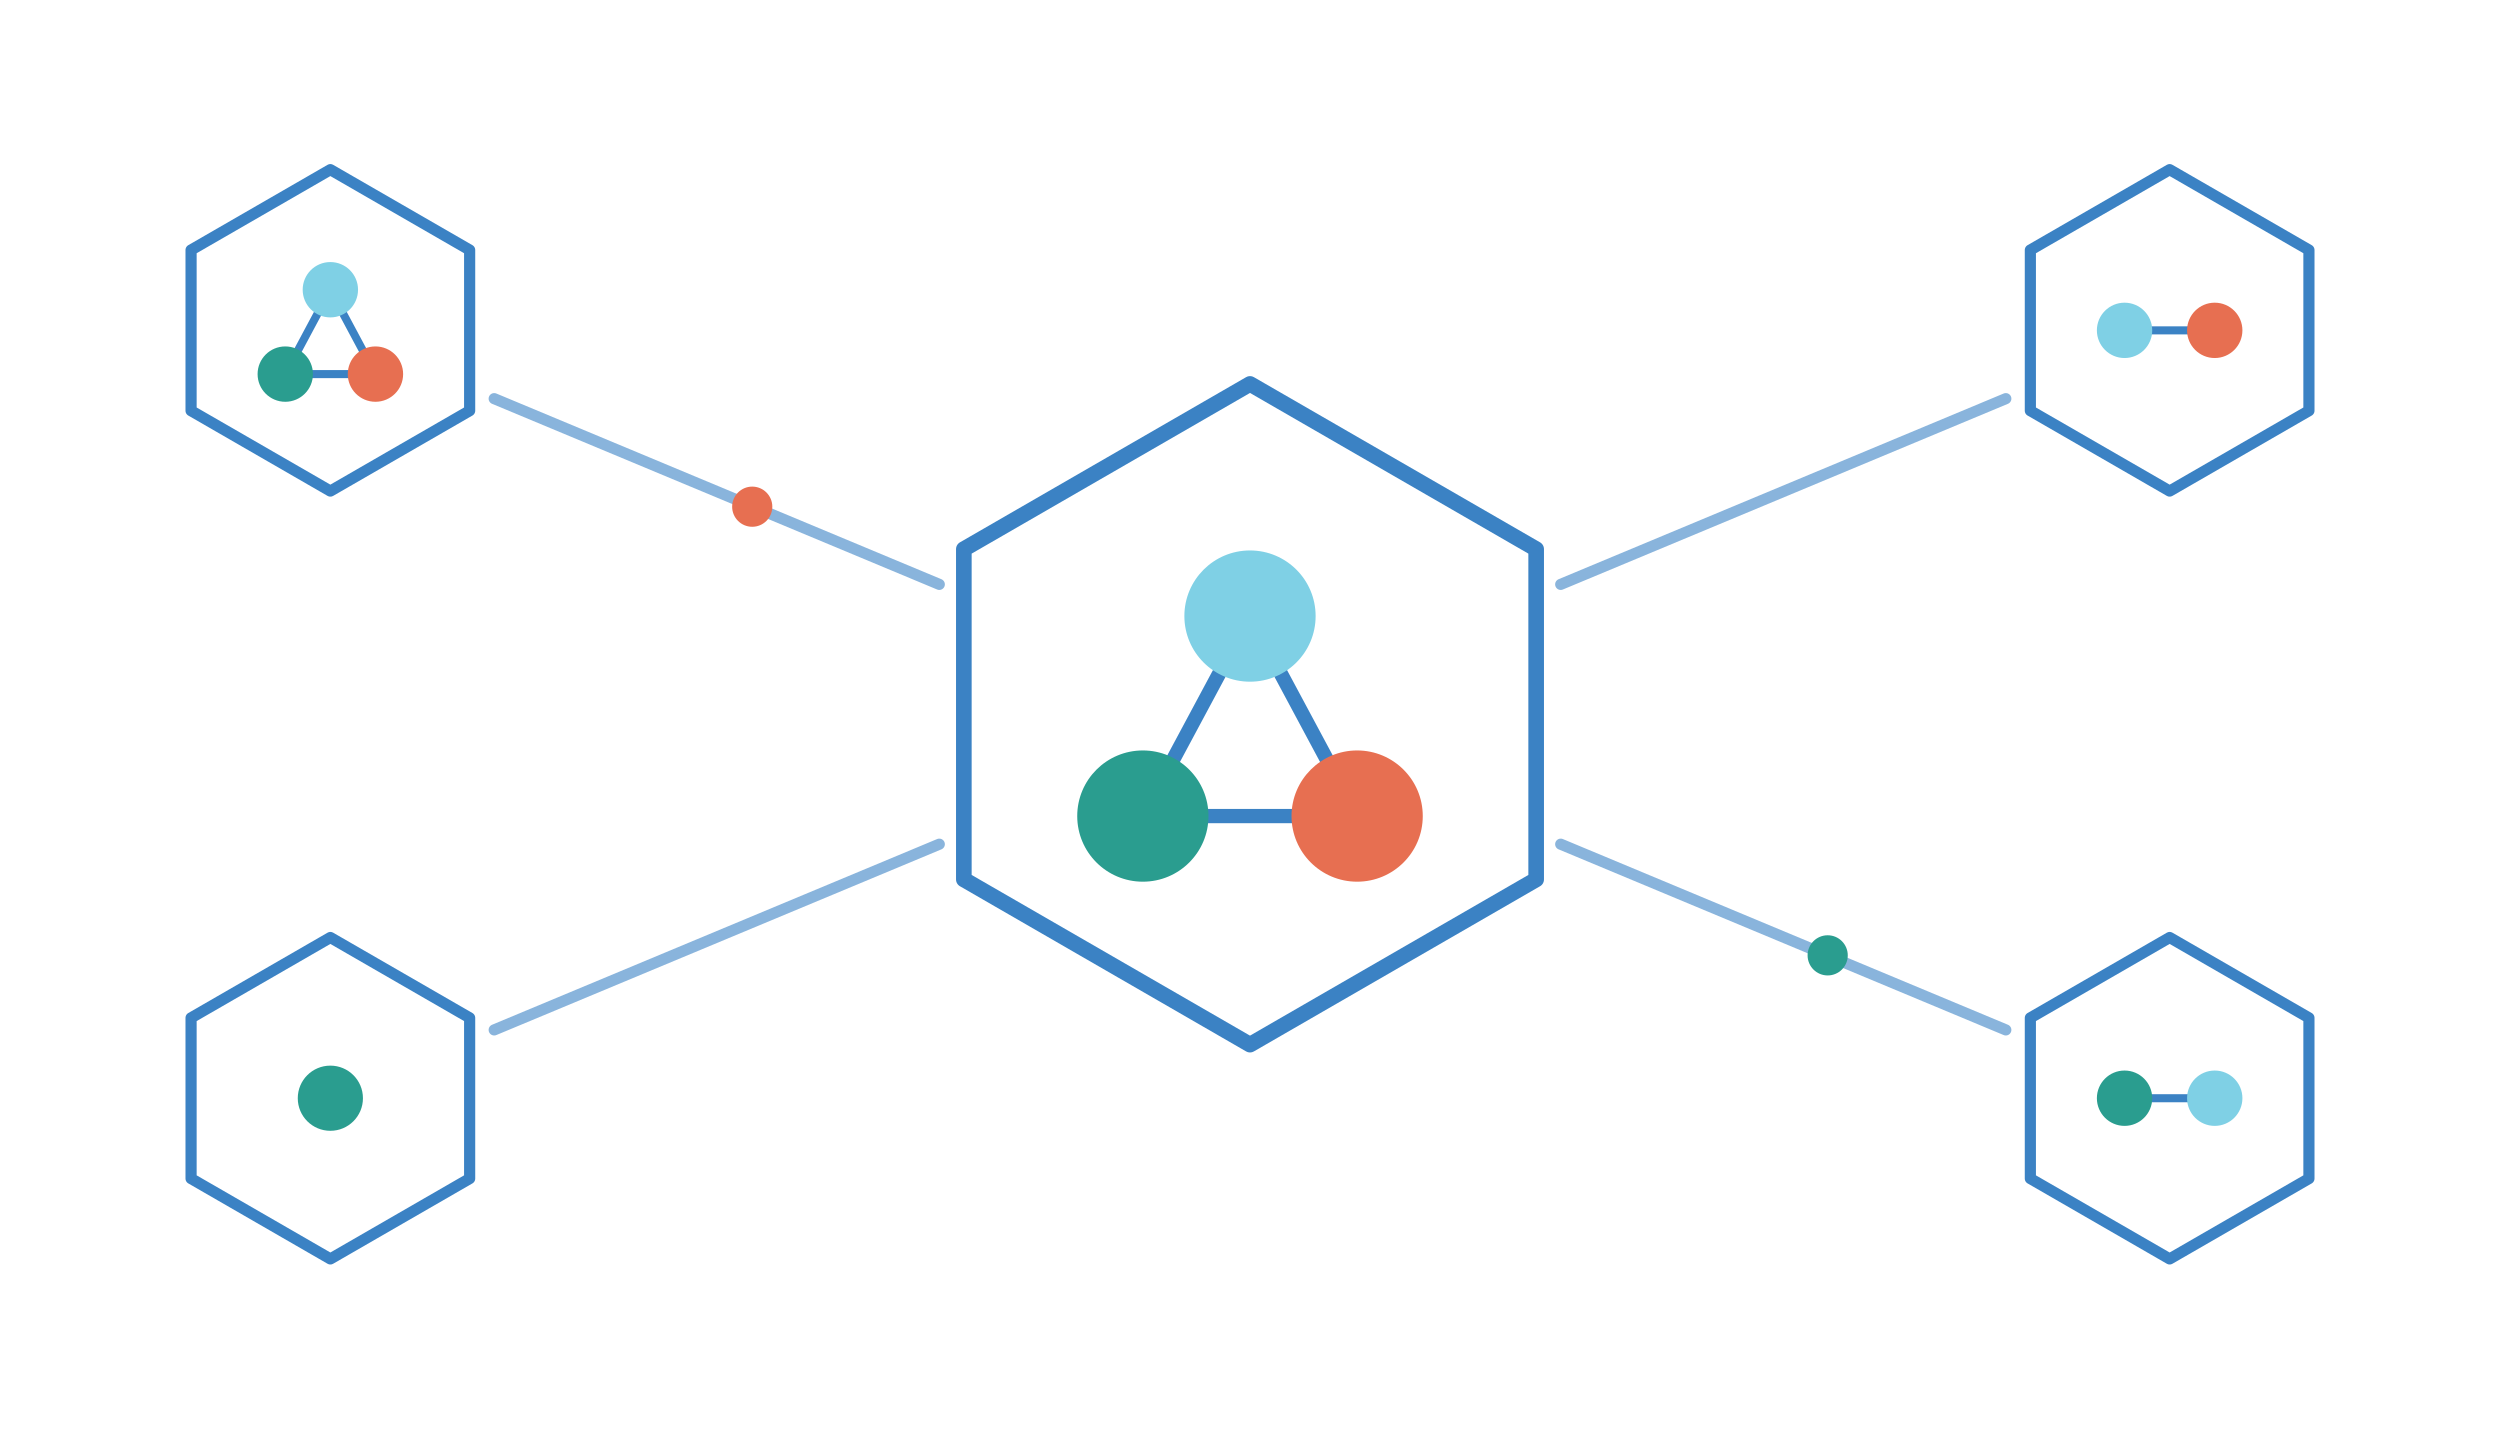
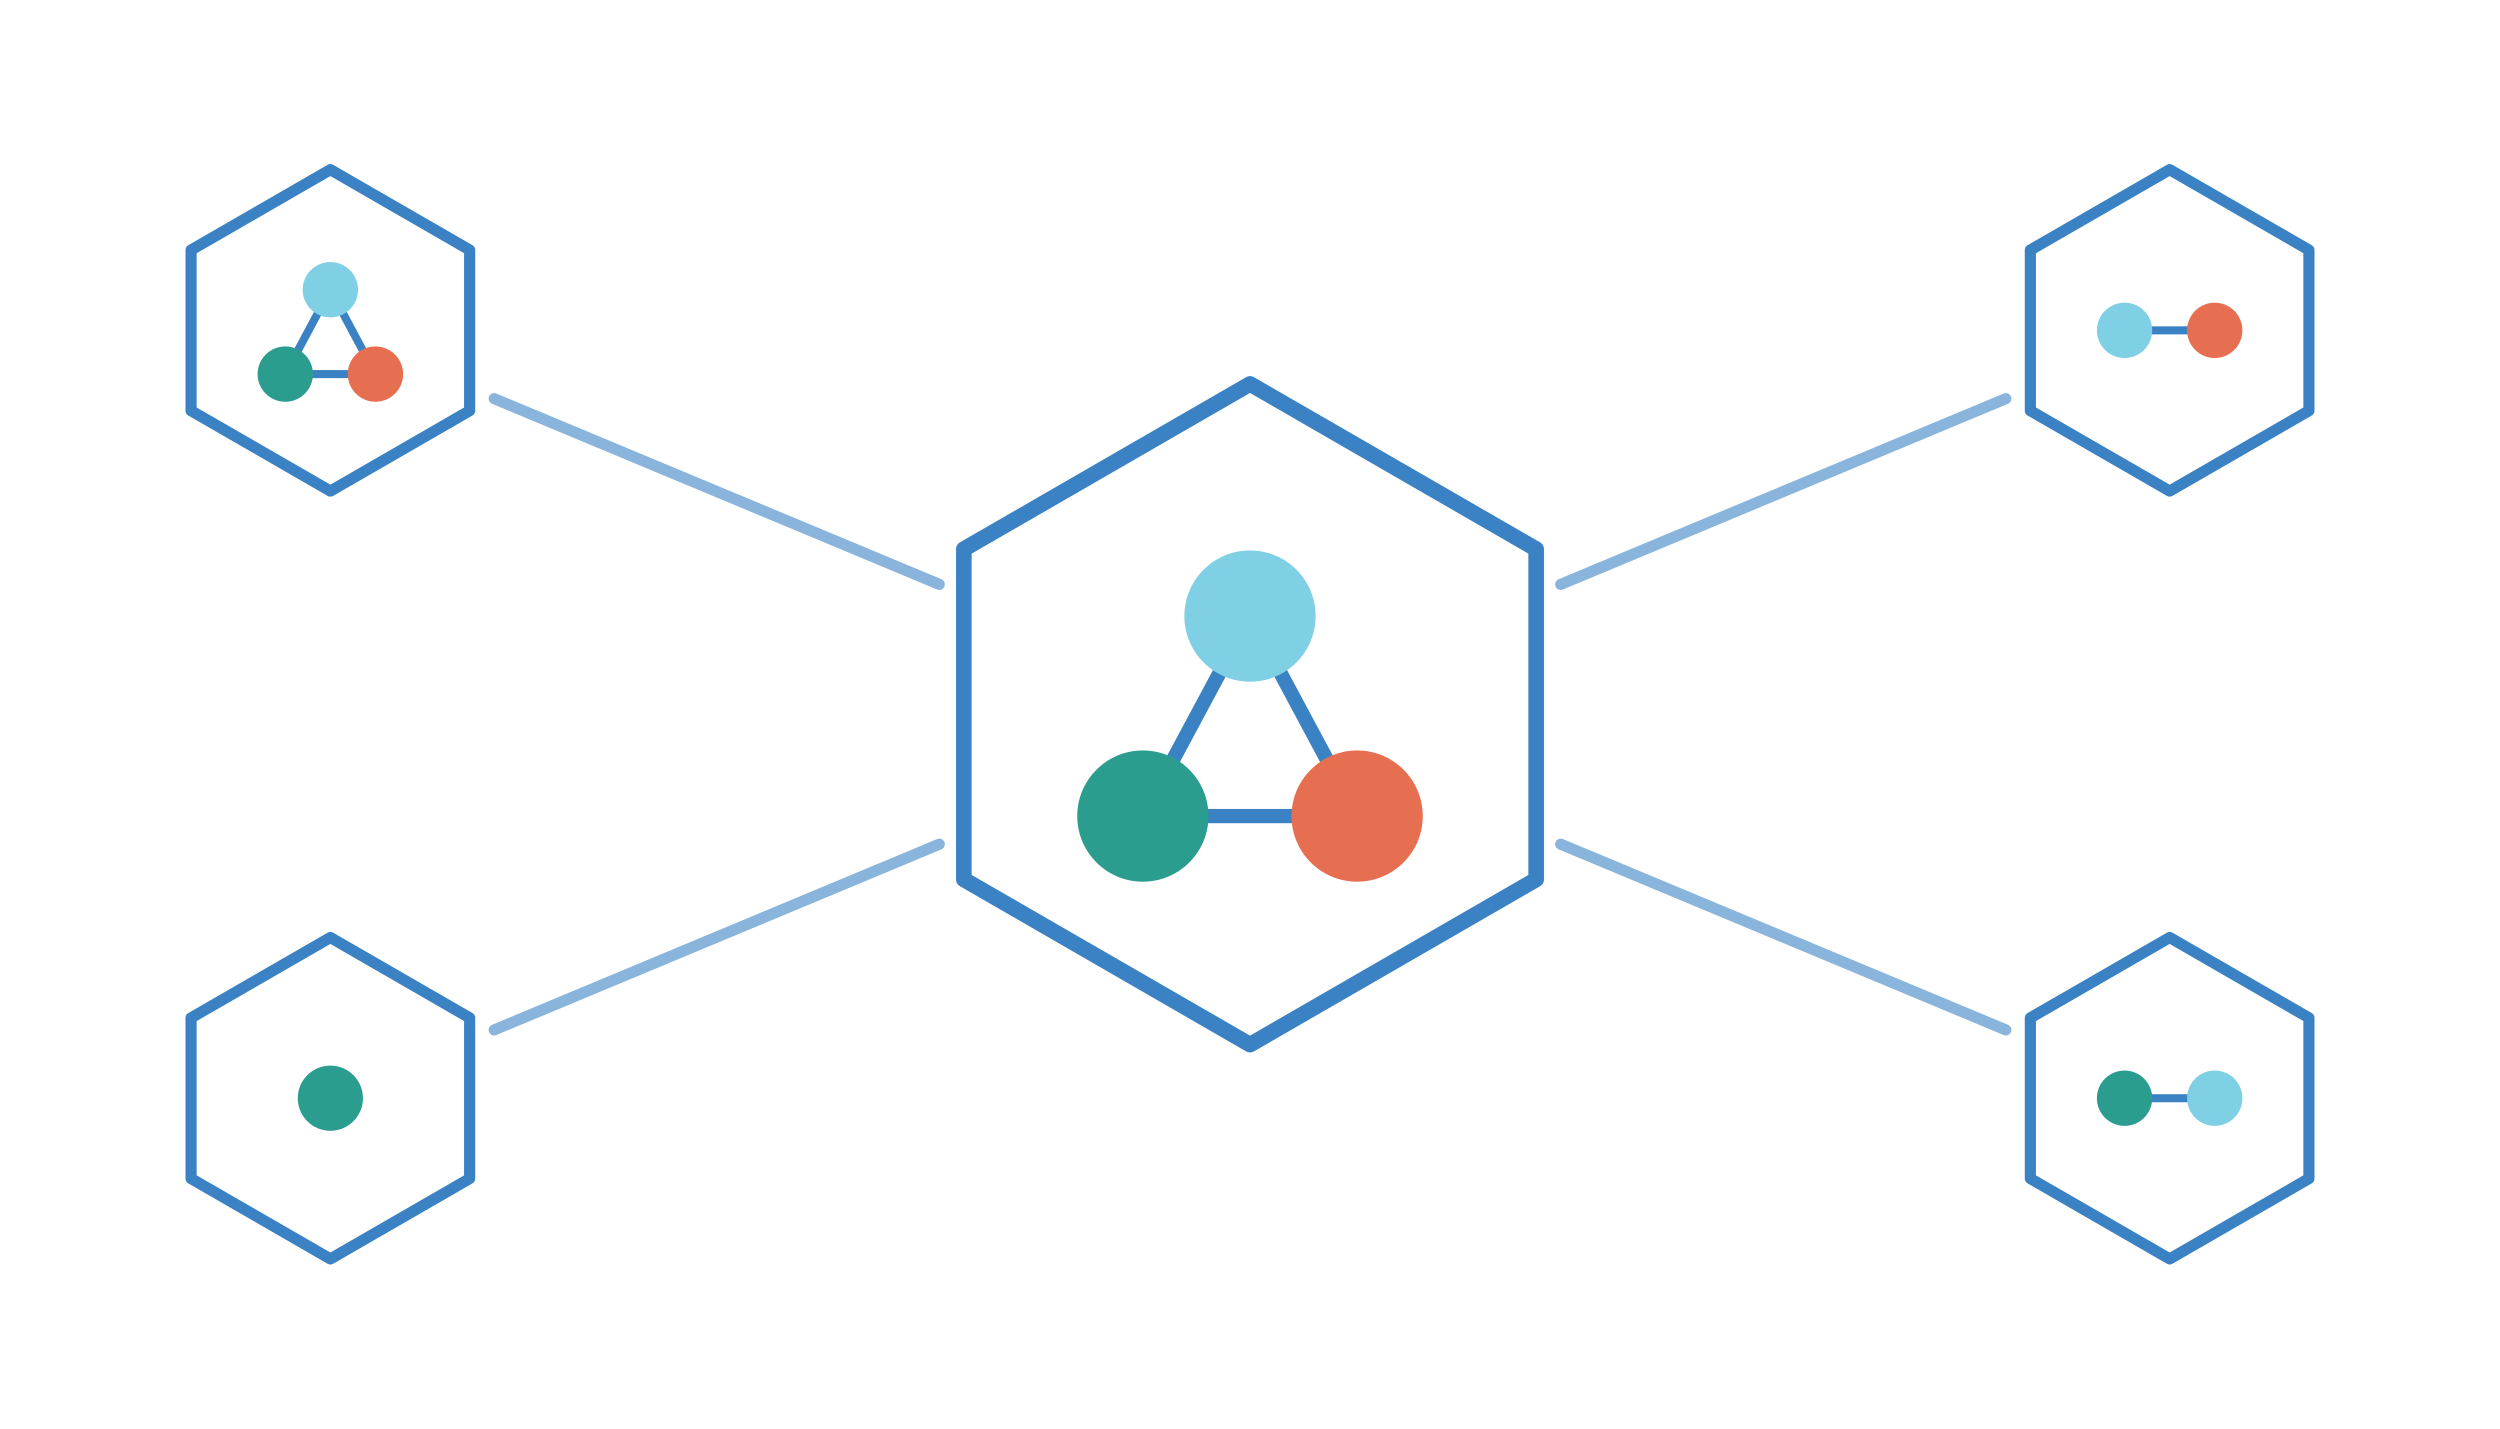
<svg xmlns="http://www.w3.org/2000/svg" viewBox="0 0 560 320" role="img" aria-label="A grpcproc node, its processes, and the nodes it is linked to">
+   <style>
+ .m,.p{animation-duration:16s;animation-timing-function:linear;animation-iteration-count:infinite}
+ .m{opacity:0}.p{opacity:0}.still{display:none}
+ @media (prefers-reduced-motion:reduce){.m,.p{display:none}.still{display:inline}}
+ .m1{animation-name:m1}
+ @keyframes m1{0%{transform:translate(84.1px,83.8px) scale(0.6);opacity:1}0%{transform:translate(84.1px,83.8px) scale(0.6);opacity:1}0.611%{transform:translate(85.3px,84.1px) scale(0.6);opacity:1}1.221%{transform:translate(89px,84.8px) scale(0.6);opacity:1}1.832%{transform:translate(95px,86.1px) scale(0.6);opacity:1}2.442%{transform:translate(103.3px,87.8px) scale(0.86);opacity:1}3.053%{transform:translate(113.4px,90.4px) scale(1);opacity:1}3.663%{transform:translate(124.7px,95.1px) scale(1);opacity:1}4.274%{transform:translate(137.3px,100.4px) scale(1);opacity:1}4.885%{transform:translate(151px,106.1px) scale(1);opacity:1}5.495%{transform:translate(165.5px,112.2px) scale(1);opacity:1}6.106%{transform:translate(180.3px,118.3px) scale(1);opacity:1}6.716%{transform:translate(195.1px,124.5px) scale(1);opacity:1}7.327%{transform:translate(209.6px,130.5px) scale(1);opacity:1}7.938%{transform:translate(224.3px,132.3px) scale(1);opacity:1}8.548%{transform:translate(237.9px,133.7px) scale(1);opacity:1}9.159%{transform:translate(250.1px,135px) scale(1);opacity:1}9.769%{transform:translate(260.5px,136px) scale(1);opacity:1}10.38%{transform:translate(268.9px,136.9px) scale(1);opacity:1}10.99%{transform:translate(275px,137.5px) scale(1);opacity:1}11.601%{transform:translate(278.7px,137.9px) scale(1);opacity:1}12.212%{transform:translate(280px,138px) scale(1);opacity:1}12.337%{transform:translate(280px,138px) scale(1);opacity:0}99.875%{transform:translate(84.1px,83.8px) scale(0.6);opacity:0}100%{transform:translate(84.1px,83.8px) scale(0.6);opacity:1}}
+ .p1{animation-name:p1}
+ @keyframes p1{0%{stroke-width:1.5;opacity:0}12.087%{stroke-width:0;opacity:0}12.212%{stroke-width:0;opacity:0.55}16.587%{stroke-width:12;opacity:0}100%{stroke-width:1.5;opacity:0}}
+ .m2{animation-name:m2}
+ @keyframes m2{0%{transform:translate(283.6px,144.8px) scale(1);opacity:0}14.274%{transform:translate(280px,138px) scale(1);opacity:0}14.399%{transform:translate(280px,138px) scale(1);opacity:1}15.024%{transform:translate(280.7px,139.4px) scale(1);opacity:1}15.649%{transform:translate(282.8px,143.2px) scale(1);opacity:1}16.274%{transform:translate(286px,149.2px) scale(1);opacity:1}16.899%{transform:translate(289.9px,156.5px) scale(1);opacity:1}17.524%{transform:translate(294.1px,164.3px) scale(1);opacity:1}18.149%{transform:translate(298px,171.6px) scale(1);opacity:1}18.774%{transform:translate(301.2px,177.6px) scale(1);opacity:1}19.399%{transform:translate(303.3px,181.4px) scale(1);opacity:1}20.024%{transform:translate(304px,182.8px) scale(1);opacity:1}20.149%{transform:translate(304px,182.8px) scale(1);opacity:0}100%{transform:translate(283.6px,144.8px) scale(1);opacity:0}}
+ .p2{animation-name:p2}
+ @keyframes p2{0%{stroke-width:2.5;opacity:0}19.899%{stroke-width:0;opacity:0}20.024%{stroke-width:0;opacity:0.55}24.399%{stroke-width:12;opacity:0}100%{stroke-width:2.5;opacity:0}}
+ .m3{animation-name:m3}
+ @keyframes m3{0%{transform:translate(346.8px,198.5px) scale(0.9);opacity:0}22.087%{transform:translate(304px,182.8px) scale(1);opacity:0}22.212%{transform:translate(304px,182.8px) scale(1);opacity:1}22.823%{transform:translate(305.4px,183px) scale(1);opacity:1}23.433%{transform:translate(309.5px,183.6px) scale(1);opacity:1}24.044%{transform:translate(316.3px,184.5px) scale(1);opacity:1}24.655%{transform:translate(325.4px,185.8px) scale(1);opacity:1}25.266%{transform:translate(336.7px,187.3px) scale(1);opacity:1}25.877%{transform:translate(349.7px,189.2px) scale(1);opacity:1}26.488%{transform:translate(363.2px,194.8px) scale(1);opacity:1}27.099%{transform:translate(377.6px,200.8px) scale(1);opacity:1}27.71%{transform:translate(392.4px,206.9px) scale(1);opacity:1}28.321%{transform:translate(407.2px,213.1px) scale(1);opacity:1}28.932%{transform:translate(421.5px,219.1px) scale(1);opacity:1}29.543%{transform:translate(435px,224.7px) scale(1);opacity:1}30.154%{transform:translate(447.2px,229.8px) scale(1);opacity:1}30.765%{transform:translate(457.2px,235.2px) scale(0.79);opacity:1}31.376%{transform:translate(465.2px,239.8px) scale(0.6);opacity:1}31.987%{transform:translate(471.1px,243.2px) scale(0.6);opacity:1}32.598%{transform:translate(474.7px,245.3px) scale(0.6);opacity:1}33.209%{transform:translate(475.9px,246px) scale(0.6);opacity:1}33.334%{transform:translate(475.9px,246px) scale(0.6);opacity:0}100%{transform:translate(346.8px,198.5px) scale(0.9);opacity:0}}
+ .p3{animation-name:p3}
+ @keyframes p3{0%{stroke-width:2.1;opacity:0}33.084%{stroke-width:0;opacity:0}33.209%{stroke-width:0;opacity:0.55}37.584%{stroke-width:6;opacity:0}100%{stroke-width:2.1;opacity:0}}
+ .m4{animation-name:m4}
+ @keyframes m4{0%{transform:translate(483.5px,246px) scale(0.6);opacity:0}35.271%{transform:translate(475.9px,246px) scale(0.6);opacity:0}35.396%{transform:translate(475.9px,246px) scale(0.6);opacity:1}36.021%{transform:translate(476.5px,246px) scale(0.6);opacity:1}36.646%{transform:translate(478.3px,246px) scale(0.6);opacity:1}37.271%{transform:translate(480.9px,246px) scale(0.6);opacity:1}37.896%{transform:translate(484.2px,246px) scale(0.6);opacity:1}38.521%{transform:translate(487.8px,246px) scale(0.6);opacity:1}39.146%{transform:translate(491.1px,246px) scale(0.6);opacity:1}39.771%{transform:translate(493.7px,246px) scale(0.6);opacity:1}40.396%{transform:translate(495.5px,246px) scale(0.6);opacity:1}41.021%{transform:translate(496.1px,246px) scale(0.6);opacity:1}41.146%{transform:translate(496.1px,246px) scale(0.6);opacity:0}100%{transform:translate(483.5px,246px) scale(0.6);opacity:0}}
+ .p4{animation-name:p4}
+ @keyframes p4{0%{stroke-width:2.6;opacity:0}40.896%{stroke-width:0;opacity:0}41.021%{stroke-width:0;opacity:0.55}45.396%{stroke-width:6;opacity:0}100%{stroke-width:2.6;opacity:0}}
+ .m5{animation-name:m5}
+ @keyframes m5{0%{transform:translate(486.9px,246px) scale(0.6);opacity:0}43.084%{transform:translate(496.1px,246px) scale(0.6);opacity:0}43.209%{transform:translate(496.1px,246px) scale(0.6);opacity:1}43.834%{transform:translate(495.5px,246px) scale(0.6);opacity:1}44.459%{transform:translate(493.7px,246px) scale(0.6);opacity:1}45.084%{transform:translate(491.1px,246px) scale(0.6);opacity:1}45.709%{transform:translate(487.8px,246px) scale(0.6);opacity:1}46.334%{transform:translate(484.2px,246px) scale(0.6);opacity:1}46.959%{transform:translate(480.9px,246px) scale(0.6);opacity:1}47.584%{transform:translate(478.3px,246px) scale(0.6);opacity:1}48.209%{transform:translate(476.5px,246px) scale(0.6);opacity:1}48.834%{transform:translate(475.9px,246px) scale(0.6);opacity:1}48.959%{transform:translate(475.9px,246px) scale(0.6);opacity:0}100%{transform:translate(486.9px,246px) scale(0.6);opacity:0}}
+ .p5{animation-name:p5}
+ @keyframes p5{0%{stroke-width:3.1;opacity:0}48.709%{stroke-width:0;opacity:0}48.834%{stroke-width:0;opacity:0.55}53.209%{stroke-width:6;opacity:0}100%{stroke-width:3.1;opacity:0}}
+ .m6{animation-name:m6}
+ @keyframes m6{0%{transform:translate(377.3px,209.8px) scale(0.83);opacity:0}50.896%{transform:translate(475.9px,246px) scale(0.6);opacity:0}51.021%{transform:translate(475.9px,246px) scale(0.6);opacity:1}51.632%{transform:translate(474.7px,245.3px) scale(0.6);opacity:1}52.243%{transform:translate(471.1px,243.2px) scale(0.6);opacity:1}52.854%{transform:translate(465.2px,239.8px) scale(0.6);opacity:1}53.465%{transform:translate(457.2px,235.2px) scale(0.79);opacity:1}54.076%{transform:translate(447.2px,229.8px) scale(1);opacity:1}54.687%{transform:translate(435px,224.7px) scale(1);opacity:1}55.298%{transform:translate(421.5px,219.1px) scale(1);opacity:1}55.909%{transform:translate(407.2px,213.1px) scale(1);opacity:1}56.52%{transform:translate(392.4px,206.9px) scale(1);opacity:1}57.131%{transform:translate(377.6px,200.8px) scale(1);opacity:1}57.742%{transform:translate(363.2px,194.8px) scale(1);opacity:1}58.352%{transform:translate(349.7px,189.2px) scale(1);opacity:1}58.963%{transform:translate(336.7px,187.3px) scale(1);opacity:1}59.574%{transform:translate(325.4px,185.8px) scale(1);opacity:1}60.185%{transform:translate(316.3px,184.5px) scale(1);opacity:1}60.796%{transform:translate(309.5px,183.6px) scale(1);opacity:1}61.407%{transform:translate(305.4px,183px) scale(1);opacity:1}62.018%{transform:translate(304px,182.8px) scale(1);opacity:1}62.143%{transform:translate(304px,182.8px) scale(1);opacity:0}100%{transform:translate(377.3px,209.8px) scale(0.83);opacity:0}}
+ .p6{animation-name:p6}
+ @keyframes p6{0%{stroke-width:7.8;opacity:0}61.893%{stroke-width:0;opacity:0}62.018%{stroke-width:0;opacity:0.55}66.393%{stroke-width:12;opacity:0}100%{stroke-width:7.8;opacity:0}}
+ .m7{animation-name:m7}
+ @keyframes m7{0%{transform:translate(287.7px,152.3px) scale(1);opacity:0}64.081%{transform:translate(304px,182.8px) scale(1);opacity:0}64.206%{transform:translate(304px,182.8px) scale(1);opacity:1}64.831%{transform:translate(303.3px,181.4px) scale(1);opacity:1}65.456%{transform:translate(301.2px,177.6px) scale(1);opacity:1}66.081%{transform:translate(298px,171.6px) scale(1);opacity:1}66.706%{transform:translate(294.1px,164.3px) scale(1);opacity:1}67.331%{transform:translate(289.9px,156.5px) scale(1);opacity:1}67.956%{transform:translate(286px,149.2px) scale(1);opacity:1}68.581%{transform:translate(282.8px,143.2px) scale(1);opacity:1}69.206%{transform:translate(280.7px,139.4px) scale(1);opacity:1}69.831%{transform:translate(280px,138px) scale(1);opacity:1}69.956%{transform:translate(280px,138px) scale(1);opacity:0}100%{transform:translate(287.7px,152.3px) scale(1);opacity:0}}
+ .p7{animation-name:p7}
+ @keyframes p7{0%{stroke-width:8.8;opacity:0}69.706%{stroke-width:0;opacity:0}69.831%{stroke-width:0;opacity:0.55}74.206%{stroke-width:12;opacity:0}100%{stroke-width:8.8;opacity:0}}
+ .m8{animation-name:m8}
+ @keyframes m8{0%{transform:translate(119.1px,93.5px) scale(0.67);opacity:0}71.893%{transform:translate(280px,138px) scale(1);opacity:0}72.018%{transform:translate(280px,138px) scale(1);opacity:1}72.629%{transform:translate(278.7px,137.9px) scale(1);opacity:1}73.239%{transform:translate(275px,137.5px) scale(1);opacity:1}73.85%{transform:translate(268.9px,136.9px) scale(1);opacity:1}74.46%{transform:translate(260.5px,136px) scale(1);opacity:1}75.071%{transform:translate(250.1px,135px) scale(1);opacity:1}75.682%{transform:translate(237.9px,133.7px) scale(1);opacity:1}76.292%{transform:translate(224.3px,132.3px) scale(1);opacity:1}76.903%{transform:translate(209.6px,130.5px) scale(1);opacity:1}77.513%{transform:translate(195.1px,124.5px) scale(1);opacity:1}78.124%{transform:translate(180.3px,118.3px) scale(1);opacity:1}78.735%{transform:translate(165.5px,112.2px) scale(1);opacity:1}79.345%{transform:translate(151px,106.1px) scale(1);opacity:1}79.956%{transform:translate(137.3px,100.4px) scale(1);opacity:1}80.566%{transform:translate(124.7px,95.1px) scale(1);opacity:1}81.177%{transform:translate(113.4px,90.4px) scale(1);opacity:1}81.787%{transform:translate(103.3px,87.8px) scale(0.86);opacity:1}82.398%{transform:translate(95px,86.1px) scale(0.6);opacity:1}83.009%{transform:translate(89px,84.8px) scale(0.6);opacity:1}83.619%{transform:translate(85.3px,84.1px) scale(0.6);opacity:1}84.23%{transform:translate(84.1px,83.8px) scale(0.6);opacity:1}84.355%{transform:translate(84.1px,83.8px) scale(0.6);opacity:0}100%{transform:translate(119.1px,93.5px) scale(0.67);opacity:0}}
+ .p8{animation-name:p8}
+ @keyframes p8{0%{stroke-width:5.3;opacity:0}84.105%{stroke-width:0;opacity:0}84.23%{stroke-width:0;opacity:0.55}88.605%{stroke-width:6;opacity:0}100%{stroke-width:5.3;opacity:0}}
+ .m9{animation-name:m9}
+ @keyframes m9{0%{transform:translate(489.4px,74px) scale(0.6);opacity:0}31.125%{transform:translate(496.1px,74px) scale(0.6);opacity:0}31.25%{transform:translate(496.1px,74px) scale(0.6);opacity:1}31.875%{transform:translate(495.5px,74px) scale(0.6);opacity:1}32.5%{transform:translate(493.7px,74px) scale(0.6);opacity:1}33.125%{transform:translate(491.1px,74px) scale(0.6);opacity:1}33.75%{transform:translate(487.8px,74px) scale(0.6);opacity:1}34.375%{transform:translate(484.2px,74px) scale(0.6);opacity:1}35%{transform:translate(480.9px,74px) scale(0.6);opacity:1}35.625%{transform:translate(478.3px,74px) scale(0.6);opacity:1}36.25%{transform:translate(476.5px,74px) scale(0.6);opacity:1}36.875%{transform:translate(475.9px,74px) scale(0.6);opacity:1}37%{transform:translate(475.9px,74px) scale(0.6);opacity:0}100%{transform:translate(489.4px,74px) scale(0.6);opacity:0}}
+ .p9{animation-name:p9}
+ @keyframes p9{0%{stroke-width:2.3;opacity:0}36.75%{stroke-width:0;opacity:0}36.875%{stroke-width:0;opacity:0.55}41.25%{stroke-width:6;opacity:0}100%{stroke-width:2.3;opacity:0}}
+ .m10{animation-name:m10}
+ @keyframes m10{0%{transform:translate(399.3px,122.5px) scale(0.78);opacity:0}38.938%{transform:translate(475.9px,74px) scale(0.6);opacity:0}39.063%{transform:translate(475.9px,74px) scale(0.6);opacity:1}39.681%{transform:translate(474.8px,74.6px) scale(0.6);opacity:1}40.299%{transform:translate(471.5px,76.5px) scale(0.6);opacity:1}40.918%{transform:translate(466.1px,79.6px) scale(0.6);opacity:1}41.536%{transform:translate(458.7px,83.9px) scale(0.72);opacity:1}42.155%{transform:translate(449.5px,89.2px) scale(1);opacity:1}42.773%{transform:translate(438.1px,94px) scale(1);opacity:1}43.392%{transform:translate(425.3px,99.3px) scale(1);opacity:1}44.01%{transform:translate(411.4px,105.1px) scale(1);opacity:1}44.629%{transform:translate(396.7px,111.2px) scale(1);opacity:1}45.247%{transform:translate(381.7px,117.5px) scale(1);opacity:1}45.866%{transform:translate(366.7px,123.8px) scale(1);opacity:1}46.484%{transform:translate(352.1px,129.9px) scale(1);opacity:1}47.103%{transform:translate(341.4px,140.2px) scale(1);opacity:1}47.721%{transform:translate(332.3px,150.6px) scale(1);opacity:1}48.339%{transform:translate(324.1px,159.9px) scale(1);opacity:1}48.958%{transform:translate(317.1px,167.9px) scale(1);opacity:1}49.576%{transform:translate(311.5px,174.3px) scale(1);opacity:1}50.195%{transform:translate(307.4px,179px) scale(1);opacity:1}50.813%{transform:translate(304.8px,181.8px) scale(1);opacity:1}51.432%{transform:translate(304px,182.8px) scale(1);opacity:1}51.557%{transform:translate(304px,182.8px) scale(1);opacity:0}100%{transform:translate(399.3px,122.5px) scale(0.78);opacity:0}}
+ .p10{animation-name:p10}
+ @keyframes p10{0%{stroke-width:6.4;opacity:0}51.307%{stroke-width:0;opacity:0}51.432%{stroke-width:0;opacity:0.55}55.807%{stroke-width:12;opacity:0}100%{stroke-width:6.4;opacity:0}}
+ .m11{animation-name:m11}
+ @keyframes m11{0%{transform:translate(276.7px,182.8px) scale(1);opacity:0}53.494%{transform:translate(304px,182.8px) scale(1);opacity:0}53.619%{transform:translate(304px,182.8px) scale(1);opacity:1}54.244%{transform:translate(302.6px,182.8px) scale(1);opacity:1}54.869%{transform:translate(298.4px,182.8px) scale(1);opacity:1}55.494%{transform:translate(292px,182.8px) scale(1);opacity:1}56.119%{transform:translate(284.2px,182.8px) scale(1);opacity:1}56.744%{transform:translate(275.8px,182.8px) scale(1);opacity:1}57.369%{transform:translate(268px,182.8px) scale(1);opacity:1}57.994%{transform:translate(261.6px,182.8px) scale(1);opacity:1}58.619%{transform:translate(257.4px,182.8px) scale(1);opacity:1}59.244%{transform:translate(256px,182.8px) scale(1);opacity:1}59.369%{transform:translate(256px,182.8px) scale(1);opacity:0}100%{transform:translate(276.7px,182.8px) scale(1);opacity:0}}
+ .p11{animation-name:p11}
+ @keyframes p11{0%{stroke-width:7.4;opacity:0}59.119%{stroke-width:0;opacity:0}59.244%{stroke-width:0;opacity:0.55}63.619%{stroke-width:12;opacity:0}100%{stroke-width:7.4;opacity:0}}
+ .m12{animation-name:m12}
+ @keyframes m12{0%{transform:translate(129.5px,226.7px) scale(0.72);opacity:0}61.307%{transform:translate(256px,182.8px) scale(1);opacity:0}61.432%{transform:translate(256px,182.8px) scale(1);opacity:1}62.039%{transform:translate(254.7px,183px) scale(1);opacity:1}62.646%{transform:translate(250.8px,183.5px) scale(1);opacity:1}63.253%{transform:translate(244.4px,184.4px) scale(1);opacity:1}63.861%{transform:translate(235.8px,185.6px) scale(1);opacity:1}64.468%{transform:translate(225px,187.1px) scale(1);opacity:1}65.075%{transform:translate(212.5px,188.8px) scale(1);opacity:1}65.682%{transform:translate(199.4px,193.7px) scale(1);opacity:1}66.29%{transform:translate(185.4px,199.5px) scale(1);opacity:1}66.897%{transform:translate(170.8px,205.6px) scale(1);opacity:1}67.504%{transform:translate(156.1px,211.8px) scale(1);opacity:1}68.111%{transform:translate(141.5px,217.9px) scale(1);opacity:1}68.718%{transform:translate(127.5px,223.7px) scale(1);opacity:1}69.326%{transform:translate(114.5px,229.1px) scale(1);opacity:1}69.933%{transform:translate(102.9px,234px) scale(0.81);opacity:1}70.54%{transform:translate(92.9px,238.1px) scale(0.6);opacity:1}71.147%{transform:translate(84.8px,241.5px) scale(0.6);opacity:1}71.755%{transform:translate(78.8px,244px) scale(0.6);opacity:1}72.362%{transform:translate(75.2px,245.5px) scale(0.6);opacity:1}72.969%{transform:translate(74px,246px) scale(0.6);opacity:1}73.094%{transform:translate(74px,246px) scale(0.6);opacity:0}100%{transform:translate(129.5px,226.7px) scale(0.72);opacity:0}}
+ .p12{animation-name:p12}
+ @keyframes p12{0%{stroke-width:4.6;opacity:0}72.844%{stroke-width:0;opacity:0}72.969%{stroke-width:0;opacity:0.55}77.344%{stroke-width:6;opacity:0}100%{stroke-width:4.6;opacity:0}}
+ .m13{animation-name:m13}
+ @keyframes m13{0%{transform:translate(228.8px,192.2px) scale(0.94);opacity:0}75.032%{transform:translate(74px,246px) scale(0.6);opacity:0}75.157%{transform:translate(74px,246px) scale(0.6);opacity:1}75.764%{transform:translate(75.2px,245.5px) scale(0.6);opacity:1}76.371%{transform:translate(78.8px,244px) scale(0.6);opacity:1}76.978%{transform:translate(84.8px,241.5px) scale(0.6);opacity:1}77.585%{transform:translate(92.9px,238.1px) scale(0.6);opacity:1}78.193%{transform:translate(102.9px,234px) scale(0.81);opacity:1}78.8%{transform:translate(114.5px,229.1px) scale(1);opacity:1}79.407%{transform:translate(127.5px,223.7px) scale(1);opacity:1}80.014%{transform:translate(141.5px,217.9px) scale(1);opacity:1}80.622%{transform:translate(156.1px,211.8px) scale(1);opacity:1}81.229%{transform:translate(170.8px,205.6px) scale(1);opacity:1}81.836%{transform:translate(185.4px,199.5px) scale(1);opacity:1}82.443%{transform:translate(199.4px,193.7px) scale(1);opacity:1}83.05%{transform:translate(212.5px,188.8px) scale(1);opacity:1}83.658%{transform:translate(225px,187.1px) scale(1);opacity:1}84.265%{transform:translate(235.8px,185.6px) scale(1);opacity:1}84.872%{transform:translate(244.4px,184.4px) scale(1);opacity:1}85.479%{transform:translate(250.8px,183.5px) scale(1);opacity:1}86.087%{transform:translate(254.7px,183px) scale(1);opacity:1}86.694%{transform:translate(256px,182.8px) scale(1);opacity:1}86.819%{transform:translate(256px,182.8px) scale(1);opacity:0}100%{transform:translate(228.8px,192.2px) scale(0.94);opacity:0}}
+ .p13{animation-name:p13}
+ @keyframes p13{0%{stroke-width:10.9;opacity:0}86.569%{stroke-width:0;opacity:0}86.694%{stroke-width:0;opacity:0.55}91.069%{stroke-width:12;opacity:0}100%{stroke-width:10.9;opacity:0}}
+ .m14{animation-name:m14}
+ @keyframes m14{0%{transform:translate(301.3px,182.8px) scale(1);opacity:0}88.756%{transform:translate(256px,182.8px) scale(1);opacity:0}88.881%{transform:translate(256px,182.8px) scale(1);opacity:1}89.506%{transform:translate(257.4px,182.8px) scale(1);opacity:1}90.131%{transform:translate(261.6px,182.8px) scale(1);opacity:1}90.756%{transform:translate(268px,182.8px) scale(1);opacity:1}91.381%{transform:translate(275.8px,182.8px) scale(1);opacity:1}92.006%{transform:translate(284.2px,182.8px) scale(1);opacity:1}92.631%{transform:translate(292px,182.8px) scale(1);opacity:1}93.256%{transform:translate(298.4px,182.8px) scale(1);opacity:1}93.881%{transform:translate(302.6px,182.8px) scale(1);opacity:1}94.506%{transform:translate(304px,182.8px) scale(1);opacity:1}94.631%{transform:translate(304px,182.8px) scale(1);opacity:0}100%{transform:translate(301.3px,182.8px) scale(1);opacity:0}}
+ .p14{animation-name:p14}
+ @keyframes p14{0%{stroke-width:11.9;opacity:0}94.381%{stroke-width:0;opacity:0}94.506%{stroke-width:0;opacity:0.55}98.881%{stroke-width:12;opacity:0}100%{stroke-width:11.9;opacity:0}}
+ .m15{animation-name:m15}
+ @keyframes m15{0%{transform:translate(326.9px,156.7px) scale(1);opacity:1}0.405%{transform:translate(332.3px,150.6px) scale(1);opacity:1}1.023%{transform:translate(341.4px,140.2px) scale(1);opacity:1}1.641%{transform:translate(352.1px,129.9px) scale(1);opacity:1}2.26%{transform:translate(366.7px,123.8px) scale(1);opacity:1}2.878%{transform:translate(381.7px,117.5px) scale(1);opacity:1}3.497%{transform:translate(396.7px,111.2px) scale(1);opacity:1}4.115%{transform:translate(411.4px,105.1px) scale(1);opacity:1}4.734%{transform:translate(425.3px,99.3px) scale(1);opacity:1}5.352%{transform:translate(438.1px,94px) scale(1);opacity:1}5.971%{transform:translate(449.5px,89.2px) scale(1);opacity:1}6.589%{transform:translate(458.7px,83.9px) scale(0.72);opacity:1}7.208%{transform:translate(466.1px,79.6px) scale(0.6);opacity:1}7.826%{transform:translate(471.5px,76.5px) scale(0.6);opacity:1}8.445%{transform:translate(474.8px,74.6px) scale(0.6);opacity:1}9.063%{transform:translate(475.9px,74px) scale(0.6);opacity:1}9.188%{transform:translate(475.9px,74px) scale(0.6);opacity:0}96.569%{transform:translate(304px,182.8px) scale(1);opacity:0}96.694%{transform:translate(304px,182.8px) scale(1);opacity:1}97.312%{transform:translate(304.8px,181.8px) scale(1);opacity:1}97.931%{transform:translate(307.4px,179px) scale(1);opacity:1}98.549%{transform:translate(311.5px,174.3px) scale(1);opacity:1}99.168%{transform:translate(317.1px,167.9px) scale(1);opacity:1}99.786%{transform:translate(324.1px,159.9px) scale(1);opacity:1}100%{transform:translate(326.9px,156.7px) scale(1);opacity:1}}
+ .p15{animation-name:p15}
+ @keyframes p15{0%{stroke-width:0.6;opacity:0}8.938%{stroke-width:0;opacity:0}9.063%{stroke-width:0;opacity:0.55}13.438%{stroke-width:6;opacity:0}100%{stroke-width:0.6;opacity:0}}
+ .m16{animation-name:m16}
+ @keyframes m16{0%{transform:translate(478.3px,74px) scale(0.6);opacity:0}11.126%{transform:translate(475.9px,74px) scale(0.6);opacity:0}11.251%{transform:translate(475.9px,74px) scale(0.6);opacity:1}11.876%{transform:translate(476.5px,74px) scale(0.6);opacity:1}12.501%{transform:translate(478.3px,74px) scale(0.6);opacity:1}13.126%{transform:translate(480.9px,74px) scale(0.6);opacity:1}13.751%{transform:translate(484.2px,74px) scale(0.6);opacity:1}14.376%{transform:translate(487.8px,74px) scale(0.6);opacity:1}15.001%{transform:translate(491.1px,74px) scale(0.6);opacity:1}15.626%{transform:translate(493.7px,74px) scale(0.6);opacity:1}16.251%{transform:translate(495.5px,74px) scale(0.6);opacity:1}16.876%{transform:translate(496.1px,74px) scale(0.6);opacity:1}17.001%{transform:translate(496.1px,74px) scale(0.6);opacity:0}100%{transform:translate(478.3px,74px) scale(0.6);opacity:0}}
+ .p16{animation-name:p16}
+ @keyframes p16{0%{stroke-width:1.1;opacity:0}16.751%{stroke-width:0;opacity:0}16.876%{stroke-width:0;opacity:0.55}21.251%{stroke-width:6;opacity:0}100%{stroke-width:1.1;opacity:0}}
+ .m17{animation-name:m17}
+ @keyframes m17{0%{transform:translate(255.4px,182.5px) scale(1);opacity:0}86.125%{transform:translate(63.9px,83.8px) scale(0.6);opacity:0}86.25%{transform:translate(63.9px,83.8px) scale(0.6);opacity:1}86.857%{transform:translate(65px,83.9px) scale(0.6);opacity:1}87.463%{transform:translate(68.4px,84.3px) scale(0.6);opacity:1}88.07%{transform:translate(74px,85px) scale(0.6);opacity:1}88.677%{transform:translate(81.6px,85.9px) scale(0.6);opacity:1}89.284%{transform:translate(91.1px,87px) scale(0.6);opacity:1}89.89%{transform:translate(102.3px,88.3px) scale(0.83);opacity:1}90.497%{transform:translate(114.7px,91px) scale(1);opacity:1}91.104%{transform:translate(127.7px,96.4px) scale(1);opacity:1}91.71%{transform:translate(141.5px,102.2px) scale(1);opacity:1}92.317%{transform:translate(156px,108.2px) scale(1);opacity:1}92.924%{transform:translate(170.7px,114.3px) scale(1);opacity:1}93.531%{transform:translate(185.4px,120.5px) scale(1);opacity:1}94.137%{transform:translate(199.8px,126.5px) scale(1);opacity:1}94.744%{transform:translate(212.7px,133.6px) scale(1);opacity:1}95.351%{transform:translate(222px,144.1px) scale(1);opacity:1}95.957%{transform:translate(230.5px,153.7px) scale(1);opacity:1}96.564%{transform:translate(237.9px,162.2px) scale(1);opacity:1}97.171%{transform:translate(244.3px,169.4px) scale(1);opacity:1}97.777%{transform:translate(249.3px,175.2px) scale(1);opacity:1}98.384%{transform:translate(253px,179.4px) scale(1);opacity:1}98.991%{transform:translate(255.2px,181.9px) scale(1);opacity:1}99.598%{transform:translate(256px,182.8px) scale(1);opacity:1}99.723%{transform:translate(256px,182.8px) scale(1);opacity:0}100%{transform:translate(255.4px,182.5px) scale(1);opacity:0}}
+ .p17{animation-name:p17}
+ @keyframes p17{0%{stroke-width:1.1;opacity:0.5}3.973%{stroke-width:12;opacity:0}99.473%{stroke-width:0;opacity:0}99.598%{stroke-width:0;opacity:0.55}100%{stroke-width:1.1;opacity:0.5}}
+ .m18{animation-name:m18}
+ @keyframes m18{0%{transform:translate(252.6px,184px) scale(0.99);opacity:0}1.66%{transform:translate(256px,182.8px) scale(1);opacity:0}1.785%{transform:translate(256px,182.8px) scale(1);opacity:1}2.392%{transform:translate(254.7px,183px) scale(1);opacity:1}3%{transform:translate(250.8px,183.5px) scale(1);opacity:1}3.607%{transform:translate(244.4px,184.4px) scale(1);opacity:1}4.214%{transform:translate(235.8px,185.6px) scale(1);opacity:1}4.821%{transform:translate(225px,187.1px) scale(1);opacity:1}5.428%{transform:translate(212.5px,188.8px) scale(1);opacity:1}6.036%{transform:translate(199.4px,193.7px) scale(1);opacity:1}6.643%{transform:translate(185.4px,199.5px) scale(1);opacity:1}7.25%{transform:translate(170.8px,205.6px) scale(1);opacity:1}7.857%{transform:translate(156.1px,211.8px) scale(1);opacity:1}8.465%{transform:translate(141.5px,217.9px) scale(1);opacity:1}9.072%{transform:translate(127.5px,223.7px) scale(1);opacity:1}9.679%{transform:translate(114.5px,229.1px) scale(1);opacity:1}10.286%{transform:translate(102.9px,234px) scale(0.81);opacity:1}10.893%{transform:translate(92.9px,238.1px) scale(0.6);opacity:1}11.501%{transform:translate(84.8px,241.5px) scale(0.6);opacity:1}12.108%{transform:translate(78.8px,244px) scale(0.6);opacity:1}12.715%{transform:translate(75.2px,245.5px) scale(0.6);opacity:1}13.322%{transform:translate(74px,246px) scale(0.6);opacity:1}13.447%{transform:translate(74px,246px) scale(0.6);opacity:0}100%{transform:translate(252.6px,184px) scale(0.99);opacity:0}}
+ .p18{animation-name:p18}
+ @keyframes p18{0%{stroke-width:0.8;opacity:0}13.197%{stroke-width:0;opacity:0}13.322%{stroke-width:0;opacity:0.55}17.697%{stroke-width:6;opacity:0}100%{stroke-width:0.8;opacity:0}}
+ .m19{animation-name:m19}
+ @keyframes m19{0%{transform:translate(105.7px,235px) scale(0.67);opacity:0}15.385%{transform:translate(74px,246px) scale(0.6);opacity:0}15.51%{transform:translate(74px,246px) scale(0.6);opacity:1}16.117%{transform:translate(75.2px,245.5px) scale(0.6);opacity:1}16.724%{transform:translate(78.8px,244px) scale(0.6);opacity:1}17.331%{transform:translate(84.8px,241.5px) scale(0.6);opacity:1}17.939%{transform:translate(92.9px,238.1px) scale(0.6);opacity:1}18.546%{transform:translate(102.9px,234px) scale(0.81);opacity:1}19.153%{transform:translate(114.5px,229.1px) scale(1);opacity:1}19.76%{transform:translate(127.5px,223.7px) scale(1);opacity:1}20.368%{transform:translate(141.5px,217.9px) scale(1);opacity:1}20.975%{transform:translate(156.1px,211.8px) scale(1);opacity:1}21.582%{transform:translate(170.8px,205.6px) scale(1);opacity:1}22.189%{transform:translate(185.4px,199.5px) scale(1);opacity:1}22.796%{transform:translate(199.4px,193.7px) scale(1);opacity:1}23.404%{transform:translate(212.5px,188.8px) scale(1);opacity:1}24.011%{transform:translate(225px,187.1px) scale(1);opacity:1}24.618%{transform:translate(235.8px,185.6px) scale(1);opacity:1}25.225%{transform:translate(244.4px,184.4px) scale(1);opacity:1}25.833%{transform:translate(250.8px,183.5px) scale(1);opacity:1}26.44%{transform:translate(254.7px,183px) scale(1);opacity:1}27.047%{transform:translate(256px,182.8px) scale(1);opacity:1}27.172%{transform:translate(256px,182.8px) scale(1);opacity:0}100%{transform:translate(105.7px,235px) scale(0.67);opacity:0}}
+ .p19{animation-name:p19}
+ @keyframes p19{0%{stroke-width:3.4;opacity:0}26.922%{stroke-width:0;opacity:0}27.047%{stroke-width:0;opacity:0.55}31.422%{stroke-width:12;opacity:0}100%{stroke-width:3.4;opacity:0}}
+ .m20{animation-name:m20}
+ @keyframes m20{0%{transform:translate(191.3px,149.4px) scale(0.87);opacity:0}29.11%{transform:translate(256px,182.8px) scale(1);opacity:0}29.235%{transform:translate(256px,182.8px) scale(1);opacity:1}29.841%{transform:translate(255.2px,181.9px) scale(1);opacity:1}30.448%{transform:translate(253px,179.4px) scale(1);opacity:1}31.055%{transform:translate(249.3px,175.2px) scale(1);opacity:1}31.661%{transform:translate(244.3px,169.4px) scale(1);opacity:1}32.268%{transform:translate(237.9px,162.2px) scale(1);opacity:1}32.875%{transform:translate(230.5px,153.7px) scale(1);opacity:1}33.482%{transform:translate(222px,144.1px) scale(1);opacity:1}34.088%{transform:translate(212.7px,133.6px) scale(1);opacity:1}34.695%{transform:translate(199.8px,126.5px) scale(1);opacity:1}35.302%{transform:translate(185.4px,120.5px) scale(1);opacity:1}35.908%{transform:translate(170.7px,114.3px) scale(1);opacity:1}36.515%{transform:translate(156px,108.2px) scale(1);opacity:1}37.122%{transform:translate(141.5px,102.2px) scale(1);opacity:1}37.728%{transform:translate(127.7px,96.4px) scale(1);opacity:1}38.335%{transform:translate(114.7px,91px) scale(1);opacity:1}38.942%{transform:translate(102.3px,88.3px) scale(0.83);opacity:1}39.549%{transform:translate(91.1px,87px) scale(0.6);opacity:1}40.155%{transform:translate(81.6px,85.9px) scale(0.6);opacity:1}40.762%{transform:translate(74px,85px) scale(0.6);opacity:1}41.369%{transform:translate(68.4px,84.3px) scale(0.6);opacity:1}41.975%{transform:translate(65px,83.9px) scale(0.6);opacity:1}42.582%{transform:translate(63.9px,83.8px) scale(0.6);opacity:1}42.707%{transform:translate(63.9px,83.8px) scale(0.6);opacity:0}100%{transform:translate(191.3px,149.4px) scale(0.87);opacity:0}}
+ .p20{animation-name:p20}
+ @keyframes p20{0%{stroke-width:2.7;opacity:0}42.457%{stroke-width:0;opacity:0}42.582%{stroke-width:0;opacity:0.55}46.957%{stroke-width:6;opacity:0}100%{stroke-width:2.7;opacity:0}}
+ .m21{animation-name:m21}
+ @keyframes m21{0%{transform:translate(71.2px,70.1px) scale(0.6);opacity:0}26.125%{transform:translate(74px,64.9px) scale(0.6);opacity:0}26.25%{transform:translate(74px,64.9px) scale(0.6);opacity:1}26.875%{transform:translate(73.7px,65.5px) scale(0.6);opacity:1}27.5%{transform:translate(72.8px,67.1px) scale(0.6);opacity:1}28.125%{transform:translate(71.5px,69.6px) scale(0.6);opacity:1}28.75%{transform:translate(69.8px,72.7px) scale(0.6);opacity:1}29.375%{transform:translate(68.1px,76px) scale(0.6);opacity:1}30%{transform:translate(66.4px,79.1px) scale(0.6);opacity:1}30.625%{transform:translate(65.1px,81.6px) scale(0.6);opacity:1}31.25%{transform:translate(64.2px,83.2px) scale(0.6);opacity:1}31.875%{transform:translate(63.9px,83.8px) scale(0.6);opacity:1}32%{transform:translate(63.9px,83.8px) scale(0.6);opacity:0}100%{transform:translate(71.2px,70.1px) scale(0.6);opacity:0}}
+ .p21{animation-name:p21}
+ @keyframes p21{0%{stroke-width:2;opacity:0}31.75%{stroke-width:0;opacity:0}31.875%{stroke-width:0;opacity:0.55}36.25%{stroke-width:6;opacity:0}100%{stroke-width:2;opacity:0}}
+ .m22{animation-name:m22}
+ @keyframes m22{0%{transform:translate(67.5px,77px) scale(0.6);opacity:0}33.938%{transform:translate(63.9px,83.8px) scale(0.6);opacity:0}34.062%{transform:translate(63.9px,83.8px) scale(0.6);opacity:1}34.688%{transform:translate(64.2px,83.2px) scale(0.6);opacity:1}35.312%{transform:translate(65.1px,81.6px) scale(0.6);opacity:1}35.938%{transform:translate(66.4px,79.1px) scale(0.6);opacity:1}36.563%{transform:translate(68.1px,76px) scale(0.6);opacity:1}37.187%{transform:translate(69.8px,72.7px) scale(0.6);opacity:1}37.813%{transform:translate(71.5px,69.6px) scale(0.6);opacity:1}38.437%{transform:translate(72.8px,67.1px) scale(0.6);opacity:1}39.063%{transform:translate(73.7px,65.5px) scale(0.6);opacity:1}39.688%{transform:translate(74px,64.9px) scale(0.6);opacity:1}39.813%{transform:translate(74px,64.9px) scale(0.6);opacity:0}100%{transform:translate(67.5px,77px) scale(0.6);opacity:0}}
+ .p22{animation-name:p22}
+ @keyframes p22{0%{stroke-width:2.5;opacity:0}39.563%{stroke-width:0;opacity:0}39.688%{stroke-width:0;opacity:0.55}44.063%{stroke-width:6;opacity:0}100%{stroke-width:2.5;opacity:0}}
+ .m23{animation-name:m23}
+ @keyframes m23{0%{transform:translate(480.8px,246px) scale(0.6);opacity:0}71.125%{transform:translate(496.1px,246px) scale(0.6);opacity:0}71.25%{transform:translate(496.1px,246px) scale(0.6);opacity:1}71.875%{transform:translate(495.5px,246px) scale(0.6);opacity:1}72.5%{transform:translate(493.7px,246px) scale(0.6);opacity:1}73.125%{transform:translate(491.1px,246px) scale(0.6);opacity:1}73.75%{transform:translate(487.8px,246px) scale(0.6);opacity:1}74.375%{transform:translate(484.2px,246px) scale(0.6);opacity:1}75%{transform:translate(480.9px,246px) scale(0.6);opacity:1}75.625%{transform:translate(478.3px,246px) scale(0.6);opacity:1}76.25%{transform:translate(476.5px,246px) scale(0.6);opacity:1}76.875%{transform:translate(475.9px,246px) scale(0.6);opacity:1}77%{transform:translate(475.9px,246px) scale(0.6);opacity:0}100%{transform:translate(480.8px,246px) scale(0.6);opacity:0}}
+ .p23{animation-name:p23}
+ @keyframes p23{0%{stroke-width:4.8;opacity:0}76.75%{stroke-width:0;opacity:0}76.875%{stroke-width:0;opacity:0.55}81.25%{stroke-width:6;opacity:0}100%{stroke-width:4.8;opacity:0}}
+ .m24{animation-name:m24}
+ @keyframes m24{0%{transform:translate(492.8px,246px) scale(0.6);opacity:0}78.938%{transform:translate(475.9px,246px) scale(0.6);opacity:0}79.062%{transform:translate(475.9px,246px) scale(0.6);opacity:1}79.688%{transform:translate(476.5px,246px) scale(0.6);opacity:1}80.313%{transform:translate(478.3px,246px) scale(0.6);opacity:1}80.938%{transform:translate(480.9px,246px) scale(0.6);opacity:1}81.563%{transform:translate(484.2px,246px) scale(0.6);opacity:1}82.187%{transform:translate(487.8px,246px) scale(0.6);opacity:1}82.813%{transform:translate(491.1px,246px) scale(0.6);opacity:1}83.438%{transform:translate(493.7px,246px) scale(0.6);opacity:1}84.063%{transform:translate(495.5px,246px) scale(0.6);opacity:1}84.688%{transform:translate(496.1px,246px) scale(0.6);opacity:1}84.813%{transform:translate(496.1px,246px) scale(0.6);opacity:0}100%{transform:translate(492.8px,246px) scale(0.6);opacity:0}}
+ .p24{animation-name:p24}
+ @keyframes p24{0%{stroke-width:5.3;opacity:0}84.563%{stroke-width:0;opacity:0}84.688%{stroke-width:0;opacity:0.55}89.063%{stroke-width:6;opacity:0}100%{stroke-width:5.3;opacity:0}}
+ </style>
  <line x1="210.4" y1="130.9" x2="110.7" y2="89.3" stroke="#3b82c4" stroke-width="2.5" stroke-opacity="0.6" stroke-linecap="round" />
-   <circle cx="168.5" cy="113.5" r="4.5" fill="#e76f51" />
  <line x1="349.6" y1="130.9" x2="449.3" y2="89.3" stroke="#3b82c4" stroke-width="2.5" stroke-opacity="0.6" stroke-linecap="round" />
  <line x1="210.4" y1="189.1" x2="110.7" y2="230.7" stroke="#3b82c4" stroke-width="2.5" stroke-opacity="0.6" stroke-linecap="round" />
  <line x1="349.6" y1="189.1" x2="449.3" y2="230.7" stroke="#3b82c4" stroke-width="2.5" stroke-opacity="0.6" stroke-linecap="round" />
-   <circle cx="409.4" cy="214.0" r="4.5" fill="#2a9d8f" />
  <polygon points="280.0,86.0 344.1,123.0 344.1,197.0 280.0,234.0 215.9,197.0 215.9,123.0" fill="none" stroke="#3b82c4" stroke-width="3.5" stroke-linejoin="round" />
+   <polygon points="74.0,38.0 105.2,56.0 105.2,92.0 74.0,110.0 42.8,92.0 42.8,56.0" fill="none" stroke="#3b82c4" stroke-width="2.5" stroke-linejoin="round" />
+   <polygon points="486.0,38.0 517.2,56.0 517.2,92.0 486.0,110.0 454.8,92.0 454.8,56.0" fill="none" stroke="#3b82c4" stroke-width="2.5" stroke-linejoin="round" />
+   <polygon points="74.0,210.0 105.2,228.0 105.2,264.0 74.0,282.0 42.8,264.0 42.8,228.0" fill="none" stroke="#3b82c4" stroke-width="2.5" stroke-linejoin="round" />
+   <polygon points="486.0,210.0 517.2,228.0 517.2,264.0 486.0,282.0 454.8,264.0 454.8,228.0" fill="none" stroke="#3b82c4" stroke-width="2.5" stroke-linejoin="round" />
  <path d="M280.0 138.0 L256.0 182.8 L304.0 182.8 Z" fill="none" stroke="#3b82c4" stroke-width="3.2" stroke-linejoin="round" />
+   <path d="M74.0 64.9 L63.9 83.8 L84.1 83.8 Z" fill="none" stroke="#3b82c4" stroke-width="1.8" stroke-linejoin="round" />
+   <path d="M475.9 74.0 L496.1 74.0" fill="none" stroke="#3b82c4" stroke-width="1.8" stroke-linejoin="round" stroke-linecap="round" />
+   <path d="M475.9 246.0 L496.1 246.0" fill="none" stroke="#3b82c4" stroke-width="1.8" stroke-linejoin="round" stroke-linecap="round" />
+   <circle class="still" cx="168.5" cy="113.5" r="4.5" fill="#e76f51" />
+   <circle class="still" cx="409.4" cy="214.0" r="4.5" fill="#2a9d8f" />
+   <circle class="m m1" r="4.5" fill="#e76f51" />
+   <circle class="m m2" r="4.5" fill="#7fd0e5" />
+   <circle class="m m3" r="4.5" fill="#e76f51" />
+   <circle class="m m4" r="4.5" fill="#2a9d8f" />
+   <circle class="m m5" r="4.5" fill="#7fd0e5" />
+   <circle class="m m6" r="4.5" fill="#2a9d8f" />
+   <circle class="m m7" r="4.5" fill="#e76f51" />
+   <circle class="m m8" r="4.5" fill="#7fd0e5" />
+   <circle class="m m9" r="4.5" fill="#e76f51" />
+   <circle class="m m10" r="4.5" fill="#7fd0e5" />
+   <circle class="m m11" r="4.5" fill="#e76f51" />
+   <circle class="m m12" r="4.5" fill="#2a9d8f" />
+   <circle class="m m13" r="4.5" fill="#2a9d8f" />
+   <circle class="m m14" r="4.5" fill="#2a9d8f" />
+   <circle class="m m15" r="4.5" fill="#e76f51" />
+   <circle class="m m16" r="4.5" fill="#7fd0e5" />
+   <circle class="m m17" r="4.5" fill="#2a9d8f" />
+   <circle class="m m18" r="4.5" fill="#2a9d8f" />
+   <circle class="m m19" r="4.5" fill="#2a9d8f" />
+   <circle class="m m20" r="4.5" fill="#2a9d8f" />
+   <circle class="m m21" r="4.5" fill="#7fd0e5" />
+   <circle class="m m22" r="4.5" fill="#2a9d8f" />
+   <circle class="m m23" r="4.5" fill="#7fd0e5" />
+   <circle class="m m24" r="4.5" fill="#2a9d8f" />
+   <circle class="p p1" cx="280.0" cy="138.0" r="14.7" fill="none" stroke="#7fd0e5" />
+   <circle class="p p2" cx="304.0" cy="182.8" r="14.7" fill="none" stroke="#e76f51" />
+   <circle class="p p3" cx="475.9" cy="246.0" r="6.2" fill="none" stroke="#2a9d8f" />
+   <circle class="p p4" cx="496.1" cy="246.0" r="6.2" fill="none" stroke="#7fd0e5" />
+   <circle class="p p5" cx="475.9" cy="246.0" r="6.2" fill="none" stroke="#2a9d8f" />
+   <circle class="p p6" cx="304.0" cy="182.8" r="14.7" fill="none" stroke="#e76f51" />
+   <circle class="p p7" cx="280.0" cy="138.0" r="14.7" fill="none" stroke="#7fd0e5" />
+   <circle class="p p8" cx="84.1" cy="83.8" r="6.2" fill="none" stroke="#e76f51" />
+   <circle class="p p9" cx="475.9" cy="74.0" r="6.2" fill="none" stroke="#7fd0e5" />
+   <circle class="p p10" cx="304.0" cy="182.8" r="14.7" fill="none" stroke="#e76f51" />
+   <circle class="p p11" cx="256.0" cy="182.8" r="14.7" fill="none" stroke="#2a9d8f" />
+   <circle class="p p12" cx="74.0" cy="246.0" r="7.3" fill="none" stroke="#2a9d8f" />
+   <circle class="p p13" cx="256.0" cy="182.8" r="14.7" fill="none" stroke="#2a9d8f" />
+   <circle class="p p14" cx="304.0" cy="182.8" r="14.7" fill="none" stroke="#e76f51" />
+   <circle class="p p15" cx="475.9" cy="74.0" r="6.2" fill="none" stroke="#7fd0e5" />
+   <circle class="p p16" cx="496.1" cy="74.0" r="6.2" fill="none" stroke="#e76f51" />
+   <circle class="p p17" cx="256.0" cy="182.8" r="14.7" fill="none" stroke="#2a9d8f" />
+   <circle class="p p18" cx="74.0" cy="246.0" r="7.3" fill="none" stroke="#2a9d8f" />
+   <circle class="p p19" cx="256.0" cy="182.8" r="14.7" fill="none" stroke="#2a9d8f" />
+   <circle class="p p20" cx="63.9" cy="83.8" r="6.2" fill="none" stroke="#2a9d8f" />
+   <circle class="p p21" cx="63.9" cy="83.8" r="6.2" fill="none" stroke="#2a9d8f" />
+   <circle class="p p22" cx="74.0" cy="64.9" r="6.2" fill="none" stroke="#7fd0e5" />
+   <circle class="p p23" cx="475.9" cy="246.0" r="6.2" fill="none" stroke="#2a9d8f" />
+   <circle class="p p24" cx="496.1" cy="246.0" r="6.2" fill="none" stroke="#7fd0e5" />
  <circle cx="280.0" cy="138.0" r="14.7" fill="#7fd0e5" />
  <circle cx="256.0" cy="182.8" r="14.7" fill="#2a9d8f" />
  <circle cx="304.0" cy="182.8" r="14.7" fill="#e76f51" />
-   <polygon points="74.0,38.0 105.2,56.0 105.2,92.0 74.0,110.0 42.8,92.0 42.8,56.0" fill="none" stroke="#3b82c4" stroke-width="2.5" stroke-linejoin="round" />
-   <path d="M74.0 64.9 L63.9 83.8 L84.1 83.8 Z" fill="none" stroke="#3b82c4" stroke-width="1.8" stroke-linejoin="round" />
  <circle cx="74.0" cy="64.9" r="6.2" fill="#7fd0e5" />
  <circle cx="63.9" cy="83.8" r="6.2" fill="#2a9d8f" />
  <circle cx="84.1" cy="83.8" r="6.2" fill="#e76f51" />
-   <polygon points="486.0,38.0 517.2,56.0 517.2,92.0 486.0,110.0 454.8,92.0 454.8,56.0" fill="none" stroke="#3b82c4" stroke-width="2.5" stroke-linejoin="round" />
-   <path d="M475.9 74.0 L496.1 74.0" fill="none" stroke="#3b82c4" stroke-width="1.8" stroke-linejoin="round" stroke-linecap="round" />
  <circle cx="475.9" cy="74.0" r="6.2" fill="#7fd0e5" />
  <circle cx="496.1" cy="74.0" r="6.2" fill="#e76f51" />
-   <polygon points="74.0,210.0 105.2,228.0 105.2,264.0 74.0,282.0 42.8,264.0 42.8,228.0" fill="none" stroke="#3b82c4" stroke-width="2.5" stroke-linejoin="round" />
  <circle cx="74.0" cy="246.0" r="7.3" fill="#2a9d8f" />
-   <polygon points="486.0,210.0 517.2,228.0 517.2,264.0 486.0,282.0 454.8,264.0 454.8,228.0" fill="none" stroke="#3b82c4" stroke-width="2.5" stroke-linejoin="round" />
-   <path d="M475.9 246.0 L496.1 246.0" fill="none" stroke="#3b82c4" stroke-width="1.8" stroke-linejoin="round" stroke-linecap="round" />
  <circle cx="475.9" cy="246.0" r="6.2" fill="#2a9d8f" />
  <circle cx="496.1" cy="246.0" r="6.2" fill="#7fd0e5" />
</svg>
